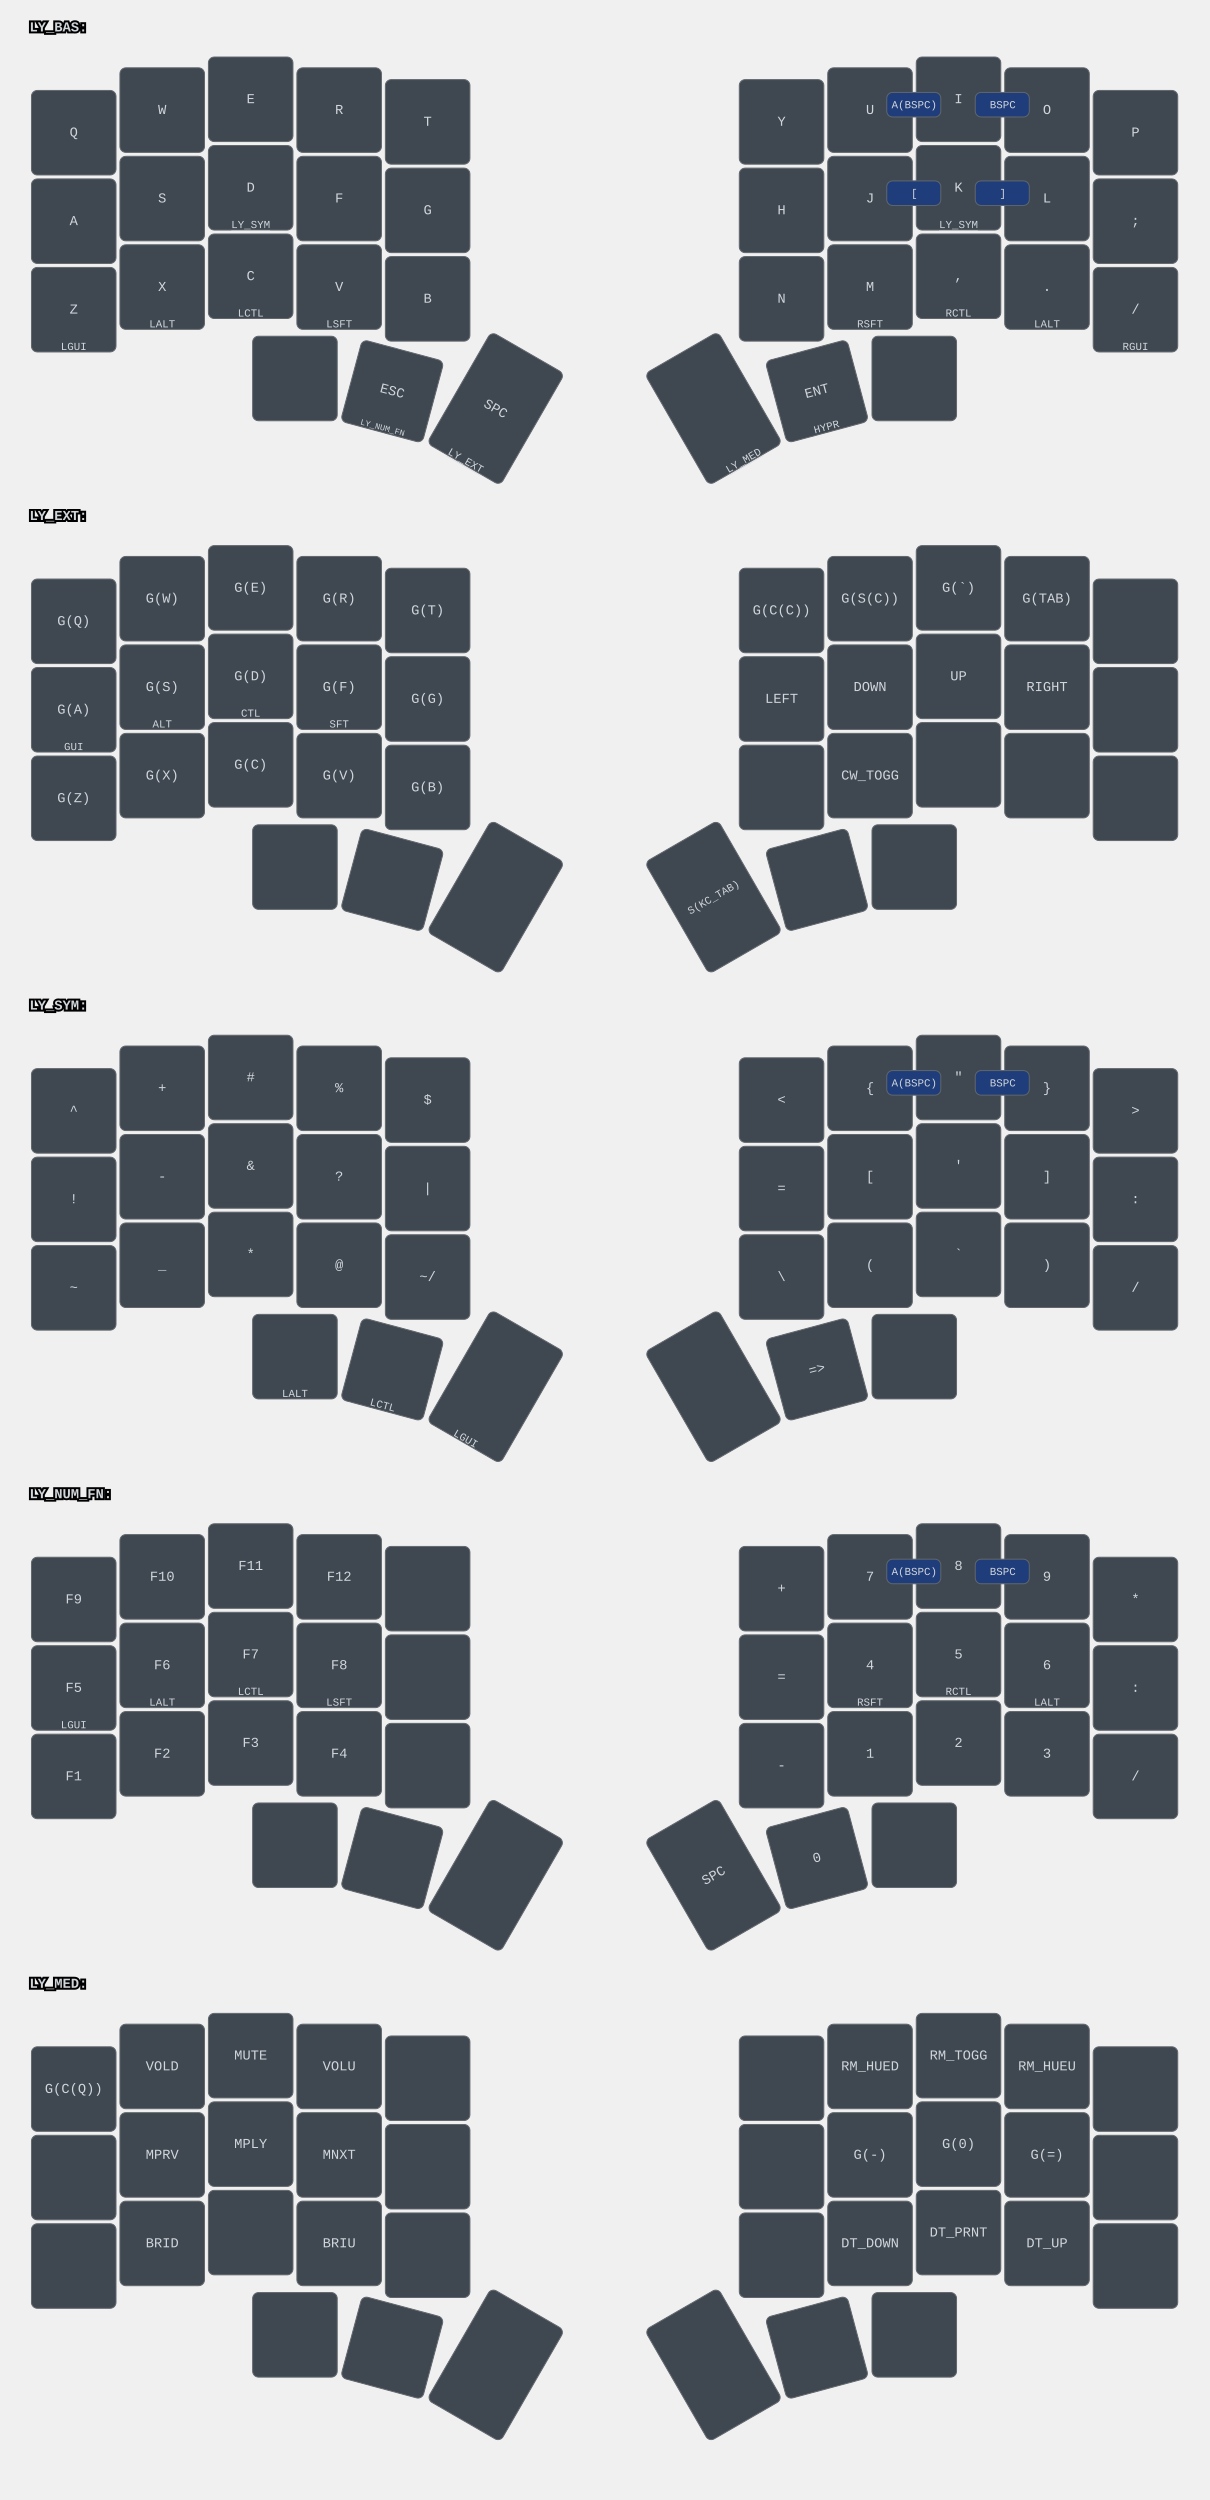
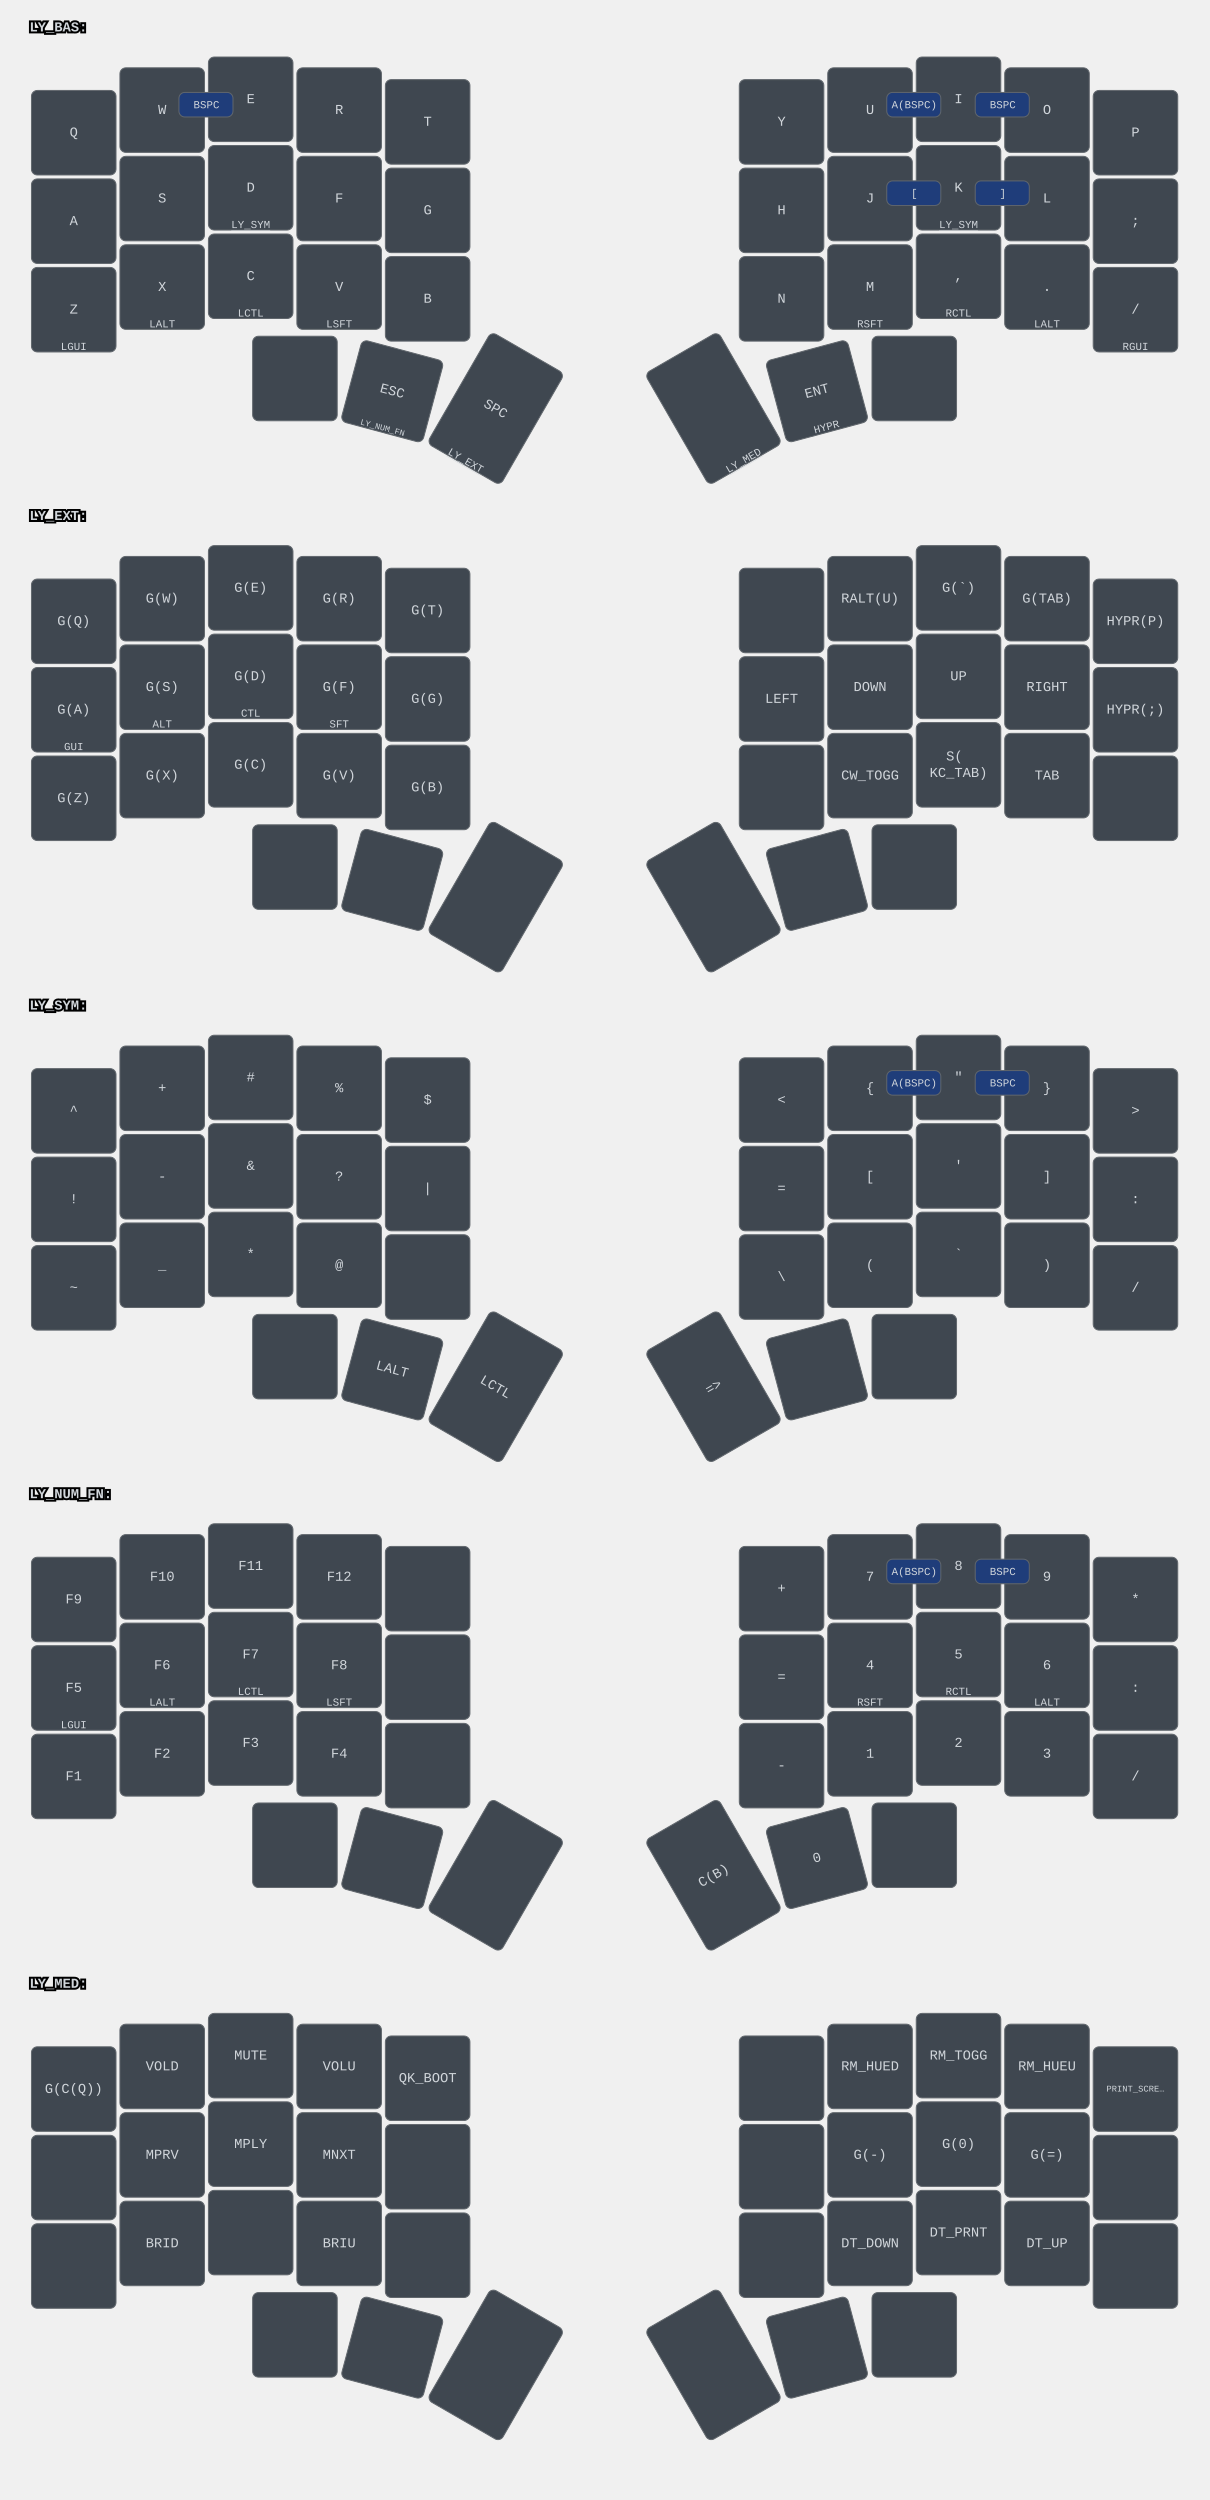
<svg xmlns="http://www.w3.org/2000/svg" width="1230" height="2543" viewBox="0 0 1230 2543" class="keymap">
  <style>/* inherit to force styles through use tags */
svg path {
    fill: inherit;
}

/* font and background color specifications */
svg.keymap {
    font-family: SFMono-Regular,Consolas,Liberation Mono,Menlo,monospace;
    font-size: 14px;
    font-kerning: normal;
    text-rendering: optimizeLegibility;
    fill: #24292e;
}

/* default key styling */
rect.key {
    fill: #f6f8fa;
}

rect.key, rect.combo {
    stroke: #c9cccf;
    stroke-width: 1;
}

/* default key side styling, only used is draw_key_sides is set */
rect.side {
    filter: brightness(90%);
}

/* color accent for combo boxes */
rect.combo, rect.combo-separate {
    fill: #cdf;
}

/* color accent for held keys */
rect.held, rect.combo.held {
    fill: #fdd;
}

/* color accent for ghost (optional) keys */
rect.ghost, rect.combo.ghost {
    stroke-dasharray: 4, 4;
    stroke-width: 2;
}

text {
    text-anchor: middle;
    dominant-baseline: middle;
}

/* styling for layer labels */
text.label {
    font-weight: bold;
    text-anchor: start;
    stroke: white;
    stroke-width: 4;
    paint-order: stroke;
}

/* styling for optional footer */
text.footer {
    text-anchor: end;
    dominant-baseline: auto;
    stroke: white;
    stroke-width: 4;
    paint-order: stroke;
}

- /* styling for combo tap, and key hold/shifted label text */
- text.combo, text.hold, text.shifted {
+ /* styling for combo tap, and key non-tap label text */
+ text.combo, text.hold, text.shifted, text.left, text.right, text.tl, text.tr, text.bl, text.br {
    font-size: 11px;
}

- text.hold {
+ text.hold, text.bl, text.br {
    text-anchor: middle;
    dominant-baseline: auto;
}

- text.shifted {
+ text.shifted, text.tl, text.tr {
    text-anchor: middle;
    dominant-baseline: hanging;
}

+ text.left, text.tl, text.bl {
+     text-anchor: start;
+ }
+ 
+ text.right, text.tr, text.br {
+     text-anchor: end;
+ }
+ 
text.layer-activator {
    text-decoration: underline;
}

/* styling for hold/shifted label text in combo box */
- text.combo.hold, text.combo.shifted {
+ text.combo.hold, text.combo.shifted, text.combo.left, text.combo.right {
    font-size: 8px;
}

/* lighter symbol for transparent keys */
text.trans {
    fill: #7b7e81;
}

/* styling for combo dendrons */
path.combo {
    stroke-width: 1;
    stroke: gray;
    fill: none;
}

/* Start Tabler Icons Cleanup */
/* cannot use height/width with glyphs */
.icon-tabler &gt; path {
    fill: inherit;
    stroke: inherit;
    stroke-width: 2;
}
/* hide tabler's default box */
.icon-tabler &gt; path[stroke="none"][fill="none"] {
    visibility: hidden;
}
/* End Tabler Icons Cleanup */

svg.keymap { fill: #d1d6db; }
rect.key { fill: #3f4750; }
rect.key, rect.combo { stroke: #60666c; }
rect.combo, rect.combo-separate { fill: #1f3d7a; }
rect.held, rect.combo.held { fill: #854747; }
text.label, text.footer { stroke: black; }
text.trans { fill: #7e8184; }
path.combo { stroke: #7f7f7f; }
</style>
  <g transform="translate(30, 0)" class="layer-LY_BAS">
    <text x="0" y="28" class="label" id="LY_BAS">LY_BAS:</text>
    <g transform="translate(0, 56)">
      <g transform="translate(45, 79)" class="key keypos-0">
        <rect rx="6" ry="6" x="-43" y="-43" width="86" height="86" class="key" />
        <text x="0" y="0" class="key tap">Q</text>
      </g>
      <g transform="translate(135, 56)" class="key keypos-1">
        <rect rx="6" ry="6" x="-43" y="-43" width="86" height="86" class="key" />
        <text x="0" y="0" class="key tap">W</text>
      </g>
      <g transform="translate(225, 45)" class="key keypos-2">
        <rect rx="6" ry="6" x="-43" y="-43" width="86" height="86" class="key" />
        <text x="0" y="0" class="key tap">E</text>
      </g>
      <g transform="translate(315, 56)" class="key keypos-3">
        <rect rx="6" ry="6" x="-43" y="-43" width="86" height="86" class="key" />
        <text x="0" y="0" class="key tap">R</text>
      </g>
      <g transform="translate(405, 68)" class="key keypos-4">
        <rect rx="6" ry="6" x="-43" y="-43" width="86" height="86" class="key" />
        <text x="0" y="0" class="key tap">T</text>
      </g>
      <g transform="translate(765, 68)" class="key keypos-5">
        <rect rx="6" ry="6" x="-43" y="-43" width="86" height="86" class="key" />
        <text x="0" y="0" class="key tap">Y</text>
      </g>
      <g transform="translate(855, 56)" class="key keypos-6">
        <rect rx="6" ry="6" x="-43" y="-43" width="86" height="86" class="key" />
        <text x="0" y="0" class="key tap">U</text>
      </g>
      <g transform="translate(945, 45)" class="key keypos-7">
        <rect rx="6" ry="6" x="-43" y="-43" width="86" height="86" class="key" />
        <text x="0" y="0" class="key tap">I</text>
      </g>
      <g transform="translate(1035, 56)" class="key keypos-8">
        <rect rx="6" ry="6" x="-43" y="-43" width="86" height="86" class="key" />
        <text x="0" y="0" class="key tap">O</text>
      </g>
      <g transform="translate(1125, 79)" class="key keypos-9">
        <rect rx="6" ry="6" x="-43" y="-43" width="86" height="86" class="key" />
        <text x="0" y="0" class="key tap">P</text>
      </g>
      <g transform="translate(45, 169)" class="key keypos-10">
        <rect rx="6" ry="6" x="-43" y="-43" width="86" height="86" class="key" />
        <text x="0" y="0" class="key tap">A</text>
      </g>
      <g transform="translate(135, 146)" class="key keypos-11">
        <rect rx="6" ry="6" x="-43" y="-43" width="86" height="86" class="key" />
        <text x="0" y="0" class="key tap">S</text>
      </g>
      <g transform="translate(225, 135)" class="key keypos-12">
        <rect rx="6" ry="6" x="-43" y="-43" width="86" height="86" class="key" />
        <text x="0" y="0" class="key tap">D</text>
        <a href="#LY_SYM">
          <text x="0" y="41" class="key hold layer-activator">LY_SYM</text>
        </a>
      </g>
      <g transform="translate(315, 146)" class="key keypos-13">
        <rect rx="6" ry="6" x="-43" y="-43" width="86" height="86" class="key" />
        <text x="0" y="0" class="key tap">F</text>
      </g>
      <g transform="translate(405, 158)" class="key keypos-14">
        <rect rx="6" ry="6" x="-43" y="-43" width="86" height="86" class="key" />
        <text x="0" y="0" class="key tap">G</text>
      </g>
      <g transform="translate(765, 158)" class="key keypos-15">
        <rect rx="6" ry="6" x="-43" y="-43" width="86" height="86" class="key" />
        <text x="0" y="0" class="key tap">H</text>
      </g>
      <g transform="translate(855, 146)" class="key keypos-16">
        <rect rx="6" ry="6" x="-43" y="-43" width="86" height="86" class="key" />
        <text x="0" y="0" class="key tap">J</text>
      </g>
      <g transform="translate(945, 135)" class="key keypos-17">
        <rect rx="6" ry="6" x="-43" y="-43" width="86" height="86" class="key" />
        <text x="0" y="0" class="key tap">K</text>
        <a href="#LY_SYM">
          <text x="0" y="41" class="key hold layer-activator">LY_SYM</text>
        </a>
      </g>
      <g transform="translate(1035, 146)" class="key keypos-18">
        <rect rx="6" ry="6" x="-43" y="-43" width="86" height="86" class="key" />
        <text x="0" y="0" class="key tap">L</text>
      </g>
      <g transform="translate(1125, 169)" class="key keypos-19">
        <rect rx="6" ry="6" x="-43" y="-43" width="86" height="86" class="key" />
        <text x="0" y="0" class="key tap">;</text>
      </g>
      <g transform="translate(45, 259)" class="key keypos-20">
        <rect rx="6" ry="6" x="-43" y="-43" width="86" height="86" class="key" />
        <text x="0" y="0" class="key tap">Z</text>
        <text x="0" y="41" class="key hold">LGUI</text>
      </g>
      <g transform="translate(135, 236)" class="key keypos-21">
        <rect rx="6" ry="6" x="-43" y="-43" width="86" height="86" class="key" />
        <text x="0" y="0" class="key tap">X</text>
        <text x="0" y="41" class="key hold">LALT</text>
      </g>
      <g transform="translate(225, 225)" class="key keypos-22">
        <rect rx="6" ry="6" x="-43" y="-43" width="86" height="86" class="key" />
        <text x="0" y="0" class="key tap">C</text>
        <text x="0" y="41" class="key hold">LCTL</text>
      </g>
      <g transform="translate(315, 236)" class="key keypos-23">
        <rect rx="6" ry="6" x="-43" y="-43" width="86" height="86" class="key" />
        <text x="0" y="0" class="key tap">V</text>
        <text x="0" y="41" class="key hold">LSFT</text>
      </g>
      <g transform="translate(405, 248)" class="key keypos-24">
        <rect rx="6" ry="6" x="-43" y="-43" width="86" height="86" class="key" />
        <text x="0" y="0" class="key tap">B</text>
      </g>
      <g transform="translate(765, 248)" class="key keypos-25">
        <rect rx="6" ry="6" x="-43" y="-43" width="86" height="86" class="key" />
        <text x="0" y="0" class="key tap">N</text>
      </g>
      <g transform="translate(855, 236)" class="key keypos-26">
        <rect rx="6" ry="6" x="-43" y="-43" width="86" height="86" class="key" />
        <text x="0" y="0" class="key tap">M</text>
        <text x="0" y="41" class="key hold">RSFT</text>
      </g>
      <g transform="translate(945, 225)" class="key keypos-27">
        <rect rx="6" ry="6" x="-43" y="-43" width="86" height="86" class="key" />
        <text x="0" y="0" class="key tap">,</text>
        <text x="0" y="41" class="key hold">RCTL</text>
      </g>
      <g transform="translate(1035, 236)" class="key keypos-28">
        <rect rx="6" ry="6" x="-43" y="-43" width="86" height="86" class="key" />
        <text x="0" y="0" class="key tap">.</text>
        <text x="0" y="41" class="key hold">LALT</text>
      </g>
      <g transform="translate(1125, 259)" class="key keypos-29">
        <rect rx="6" ry="6" x="-43" y="-43" width="86" height="86" class="key" />
        <text x="0" y="0" class="key tap">/</text>
        <text x="0" y="41" class="key hold">RGUI</text>
      </g>
      <g transform="translate(270, 329)" class="key keypos-30">
        <rect rx="6" ry="6" x="-43" y="-43" width="86" height="86" class="key" />
      </g>
      <g transform="translate(369, 342) rotate(15.0)" class="key keypos-31">
        <rect rx="6" ry="6" x="-43" y="-43" width="86" height="86" class="key" />
        <text x="0" y="0" class="key tap">ESC</text>
        <a href="#LY_NUM_FN">
          <text x="0" y="41" class="key hold layer-activator">
            <tspan style="font-size: 78%">LY_NUM_FN</tspan>
          </text>
        </a>
      </g>
      <g transform="translate(474, 360) rotate(30.0)" class="key keypos-32">
        <rect rx="6" ry="6" x="-43" y="-66" width="86" height="131" class="key" />
        <text x="0" y="0" class="key tap">SPC</text>
        <a href="#LY_EXT">
          <text x="0" y="64" class="key hold layer-activator">LY_EXT</text>
        </a>
      </g>
      <g transform="translate(696, 360) rotate(-30.0)" class="key keypos-33">
        <rect rx="6" ry="6" x="-43" y="-66" width="86" height="131" class="key" />
        <a href="#LY_MED">
          <text x="0" y="64" class="key hold layer-activator">LY_MED</text>
        </a>
      </g>
      <g transform="translate(801, 342) rotate(-15.0)" class="key keypos-34">
        <rect rx="6" ry="6" x="-43" y="-43" width="86" height="86" class="key" />
        <text x="0" y="0" class="key tap">ENT</text>
        <text x="0" y="41" class="key hold">HYPR</text>
      </g>
      <g transform="translate(900, 329)" class="key keypos-35">
        <rect rx="6" ry="6" x="-43" y="-43" width="86" height="86" class="key" />
      </g>
      <g class="combo combopos-0">
+         <rect rx="6" ry="6" x="152" y="38" width="55" height="25" class="combo" />
+         <text x="180" y="51" class="combo tap">BSPC</text>
+       </g>
+       <g class="combo combopos-1">
        <rect rx="6" ry="6" x="872" y="38" width="55" height="25" class="combo" />
        <text x="900" y="51" class="combo tap">A(BSPC)</text>
      </g>
-       <g class="combo combopos-1">
+       <g class="combo combopos-2">
        <rect rx="6" ry="6" x="962" y="38" width="55" height="25" class="combo" />
        <text x="990" y="51" class="combo tap">BSPC</text>
      </g>
-       <g class="combo combopos-2">
+       <g class="combo combopos-3">
        <rect rx="6" ry="6" x="872" y="128" width="55" height="25" class="combo" />
        <text x="900" y="141" class="combo tap">[</text>
      </g>
-       <g class="combo combopos-3">
+       <g class="combo combopos-4">
        <rect rx="6" ry="6" x="962" y="128" width="55" height="25" class="combo" />
        <text x="990" y="141" class="combo tap">]</text>
      </g>
    </g>
  </g>
  <g transform="translate(30, 497)" class="layer-LY_EXT">
    <text x="0" y="28" class="label" id="LY_EXT">LY_EXT:</text>
    <g transform="translate(0, 56)">
      <g transform="translate(45, 79)" class="key keypos-0">
        <rect rx="6" ry="6" x="-43" y="-43" width="86" height="86" class="key" />
        <text x="0" y="0" class="key tap">G(Q)</text>
      </g>
      <g transform="translate(135, 56)" class="key keypos-1">
        <rect rx="6" ry="6" x="-43" y="-43" width="86" height="86" class="key" />
        <text x="0" y="0" class="key tap">G(W)</text>
      </g>
      <g transform="translate(225, 45)" class="key keypos-2">
        <rect rx="6" ry="6" x="-43" y="-43" width="86" height="86" class="key" />
        <text x="0" y="0" class="key tap">G(E)</text>
      </g>
      <g transform="translate(315, 56)" class="key keypos-3">
        <rect rx="6" ry="6" x="-43" y="-43" width="86" height="86" class="key" />
        <text x="0" y="0" class="key tap">G(R)</text>
      </g>
      <g transform="translate(405, 68)" class="key keypos-4">
        <rect rx="6" ry="6" x="-43" y="-43" width="86" height="86" class="key" />
        <text x="0" y="0" class="key tap">G(T)</text>
      </g>
      <g transform="translate(765, 68)" class="key keypos-5">
        <rect rx="6" ry="6" x="-43" y="-43" width="86" height="86" class="key" />
-         <text x="0" y="0" class="key tap">G(C(C))</text>
      </g>
      <g transform="translate(855, 56)" class="key keypos-6">
        <rect rx="6" ry="6" x="-43" y="-43" width="86" height="86" class="key" />
-         <text x="0" y="0" class="key tap">G(S(C))</text>
+         <text x="0" y="0" class="key tap">RALT(U)</text>
      </g>
      <g transform="translate(945, 45)" class="key keypos-7">
        <rect rx="6" ry="6" x="-43" y="-43" width="86" height="86" class="key" />
        <text x="0" y="0" class="key tap">G(`)</text>
      </g>
      <g transform="translate(1035, 56)" class="key keypos-8">
        <rect rx="6" ry="6" x="-43" y="-43" width="86" height="86" class="key" />
        <text x="0" y="0" class="key tap">G(TAB)</text>
      </g>
      <g transform="translate(1125, 79)" class="key keypos-9">
        <rect rx="6" ry="6" x="-43" y="-43" width="86" height="86" class="key" />
+         <text x="0" y="0" class="key tap">HYPR(P)</text>
      </g>
      <g transform="translate(45, 169)" class="key keypos-10">
        <rect rx="6" ry="6" x="-43" y="-43" width="86" height="86" class="key" />
        <text x="0" y="0" class="key tap">G(A)</text>
        <text x="0" y="41" class="key hold">GUI</text>
      </g>
      <g transform="translate(135, 146)" class="key keypos-11">
        <rect rx="6" ry="6" x="-43" y="-43" width="86" height="86" class="key" />
        <text x="0" y="0" class="key tap">G(S)</text>
        <text x="0" y="41" class="key hold">ALT</text>
      </g>
      <g transform="translate(225, 135)" class="key keypos-12">
        <rect rx="6" ry="6" x="-43" y="-43" width="86" height="86" class="key" />
        <text x="0" y="0" class="key tap">G(D)</text>
        <text x="0" y="41" class="key hold">CTL</text>
      </g>
      <g transform="translate(315, 146)" class="key keypos-13">
        <rect rx="6" ry="6" x="-43" y="-43" width="86" height="86" class="key" />
        <text x="0" y="0" class="key tap">G(F)</text>
        <text x="0" y="41" class="key hold">SFT</text>
      </g>
      <g transform="translate(405, 158)" class="key keypos-14">
        <rect rx="6" ry="6" x="-43" y="-43" width="86" height="86" class="key" />
        <text x="0" y="0" class="key tap">G(G)</text>
      </g>
      <g transform="translate(765, 158)" class="key keypos-15">
        <rect rx="6" ry="6" x="-43" y="-43" width="86" height="86" class="key" />
        <text x="0" y="0" class="key tap">LEFT</text>
      </g>
      <g transform="translate(855, 146)" class="key keypos-16">
        <rect rx="6" ry="6" x="-43" y="-43" width="86" height="86" class="key" />
        <text x="0" y="0" class="key tap">DOWN</text>
      </g>
      <g transform="translate(945, 135)" class="key keypos-17">
        <rect rx="6" ry="6" x="-43" y="-43" width="86" height="86" class="key" />
        <text x="0" y="0" class="key tap">UP</text>
      </g>
      <g transform="translate(1035, 146)" class="key keypos-18">
        <rect rx="6" ry="6" x="-43" y="-43" width="86" height="86" class="key" />
        <text x="0" y="0" class="key tap">RIGHT</text>
      </g>
      <g transform="translate(1125, 169)" class="key keypos-19">
        <rect rx="6" ry="6" x="-43" y="-43" width="86" height="86" class="key" />
+         <text x="0" y="0" class="key tap">HYPR(;)</text>
      </g>
      <g transform="translate(45, 259)" class="key keypos-20">
        <rect rx="6" ry="6" x="-43" y="-43" width="86" height="86" class="key" />
        <text x="0" y="0" class="key tap">G(Z)</text>
      </g>
      <g transform="translate(135, 236)" class="key keypos-21">
        <rect rx="6" ry="6" x="-43" y="-43" width="86" height="86" class="key" />
        <text x="0" y="0" class="key tap">G(X)</text>
      </g>
      <g transform="translate(225, 225)" class="key keypos-22">
        <rect rx="6" ry="6" x="-43" y="-43" width="86" height="86" class="key" />
        <text x="0" y="0" class="key tap">G(C)</text>
      </g>
      <g transform="translate(315, 236)" class="key keypos-23">
        <rect rx="6" ry="6" x="-43" y="-43" width="86" height="86" class="key" />
        <text x="0" y="0" class="key tap">G(V)</text>
      </g>
      <g transform="translate(405, 248)" class="key keypos-24">
        <rect rx="6" ry="6" x="-43" y="-43" width="86" height="86" class="key" />
        <text x="0" y="0" class="key tap">G(B)</text>
      </g>
      <g transform="translate(765, 248)" class="key keypos-25">
        <rect rx="6" ry="6" x="-43" y="-43" width="86" height="86" class="key" />
      </g>
      <g transform="translate(855, 236)" class="key keypos-26">
        <rect rx="6" ry="6" x="-43" y="-43" width="86" height="86" class="key" />
        <text x="0" y="0" class="key tap">CW_TOGG</text>
      </g>
      <g transform="translate(945, 225)" class="key keypos-27">
        <rect rx="6" ry="6" x="-43" y="-43" width="86" height="86" class="key" />
+         <text x="0" y="0" class="key tap">
+           <tspan x="0" dy="-0.6em">S(</tspan>
+           <tspan x="0" dy="1.2em">KC_TAB)</tspan>
+         </text>
      </g>
      <g transform="translate(1035, 236)" class="key keypos-28">
        <rect rx="6" ry="6" x="-43" y="-43" width="86" height="86" class="key" />
+         <text x="0" y="0" class="key tap">TAB</text>
      </g>
      <g transform="translate(1125, 259)" class="key keypos-29">
        <rect rx="6" ry="6" x="-43" y="-43" width="86" height="86" class="key" />
      </g>
      <g transform="translate(270, 329)" class="key keypos-30">
        <rect rx="6" ry="6" x="-43" y="-43" width="86" height="86" class="key" />
      </g>
      <g transform="translate(369, 342) rotate(15.0)" class="key keypos-31">
        <rect rx="6" ry="6" x="-43" y="-43" width="86" height="86" class="key" />
      </g>
      <g transform="translate(474, 360) rotate(30.0)" class="key keypos-32">
        <rect rx="6" ry="6" x="-43" y="-66" width="86" height="131" class="key" />
      </g>
      <g transform="translate(696, 360) rotate(-30.0)" class="key keypos-33">
        <rect rx="6" ry="6" x="-43" y="-66" width="86" height="131" class="key" />
-         <text x="0" y="0" class="key tap">
-           <tspan style="font-size: 78%">S(KC_TAB)</tspan>
-         </text>
      </g>
      <g transform="translate(801, 342) rotate(-15.0)" class="key keypos-34">
        <rect rx="6" ry="6" x="-43" y="-43" width="86" height="86" class="key" />
      </g>
      <g transform="translate(900, 329)" class="key keypos-35">
        <rect rx="6" ry="6" x="-43" y="-43" width="86" height="86" class="key" />
      </g>
    </g>
  </g>
  <g transform="translate(30, 995)" class="layer-LY_SYM">
    <text x="0" y="28" class="label" id="LY_SYM">LY_SYM:</text>
    <g transform="translate(0, 56)">
      <g transform="translate(45, 79)" class="key keypos-0">
        <rect rx="6" ry="6" x="-43" y="-43" width="86" height="86" class="key" />
        <text x="0" y="0" class="key tap">^</text>
      </g>
      <g transform="translate(135, 56)" class="key keypos-1">
        <rect rx="6" ry="6" x="-43" y="-43" width="86" height="86" class="key" />
        <text x="0" y="0" class="key tap">+</text>
      </g>
      <g transform="translate(225, 45)" class="key keypos-2">
        <rect rx="6" ry="6" x="-43" y="-43" width="86" height="86" class="key" />
        <text x="0" y="0" class="key tap">#</text>
      </g>
      <g transform="translate(315, 56)" class="key keypos-3">
        <rect rx="6" ry="6" x="-43" y="-43" width="86" height="86" class="key" />
        <text x="0" y="0" class="key tap">%</text>
      </g>
      <g transform="translate(405, 68)" class="key keypos-4">
        <rect rx="6" ry="6" x="-43" y="-43" width="86" height="86" class="key" />
        <text x="0" y="0" class="key tap">$</text>
      </g>
      <g transform="translate(765, 68)" class="key keypos-5">
        <rect rx="6" ry="6" x="-43" y="-43" width="86" height="86" class="key" />
        <text x="0" y="0" class="key tap">&lt;</text>
      </g>
      <g transform="translate(855, 56)" class="key keypos-6">
        <rect rx="6" ry="6" x="-43" y="-43" width="86" height="86" class="key" />
        <text x="0" y="0" class="key tap">{</text>
      </g>
      <g transform="translate(945, 45)" class="key keypos-7">
        <rect rx="6" ry="6" x="-43" y="-43" width="86" height="86" class="key" />
        <text x="0" y="0" class="key tap">"</text>
      </g>
      <g transform="translate(1035, 56)" class="key keypos-8">
        <rect rx="6" ry="6" x="-43" y="-43" width="86" height="86" class="key" />
        <text x="0" y="0" class="key tap">}</text>
      </g>
      <g transform="translate(1125, 79)" class="key keypos-9">
        <rect rx="6" ry="6" x="-43" y="-43" width="86" height="86" class="key" />
        <text x="0" y="0" class="key tap">&gt;</text>
      </g>
      <g transform="translate(45, 169)" class="key keypos-10">
        <rect rx="6" ry="6" x="-43" y="-43" width="86" height="86" class="key" />
        <text x="0" y="0" class="key tap">!</text>
      </g>
      <g transform="translate(135, 146)" class="key keypos-11">
        <rect rx="6" ry="6" x="-43" y="-43" width="86" height="86" class="key" />
        <text x="0" y="0" class="key tap">-</text>
      </g>
      <g transform="translate(225, 135)" class="key keypos-12">
        <rect rx="6" ry="6" x="-43" y="-43" width="86" height="86" class="key" />
        <text x="0" y="0" class="key tap">&amp;</text>
      </g>
      <g transform="translate(315, 146)" class="key keypos-13">
        <rect rx="6" ry="6" x="-43" y="-43" width="86" height="86" class="key" />
        <text x="0" y="0" class="key tap">?</text>
      </g>
      <g transform="translate(405, 158)" class="key keypos-14">
        <rect rx="6" ry="6" x="-43" y="-43" width="86" height="86" class="key" />
        <text x="0" y="0" class="key tap">|</text>
      </g>
      <g transform="translate(765, 158)" class="key keypos-15">
        <rect rx="6" ry="6" x="-43" y="-43" width="86" height="86" class="key" />
        <text x="0" y="0" class="key tap">=</text>
      </g>
      <g transform="translate(855, 146)" class="key keypos-16">
        <rect rx="6" ry="6" x="-43" y="-43" width="86" height="86" class="key" />
        <text x="0" y="0" class="key tap">[</text>
      </g>
      <g transform="translate(945, 135)" class="key keypos-17">
        <rect rx="6" ry="6" x="-43" y="-43" width="86" height="86" class="key" />
        <text x="0" y="0" class="key tap">'</text>
      </g>
      <g transform="translate(1035, 146)" class="key keypos-18">
        <rect rx="6" ry="6" x="-43" y="-43" width="86" height="86" class="key" />
        <text x="0" y="0" class="key tap">]</text>
      </g>
      <g transform="translate(1125, 169)" class="key keypos-19">
        <rect rx="6" ry="6" x="-43" y="-43" width="86" height="86" class="key" />
        <text x="0" y="0" class="key tap">:</text>
      </g>
      <g transform="translate(45, 259)" class="key keypos-20">
        <rect rx="6" ry="6" x="-43" y="-43" width="86" height="86" class="key" />
        <text x="0" y="0" class="key tap">~</text>
      </g>
      <g transform="translate(135, 236)" class="key keypos-21">
        <rect rx="6" ry="6" x="-43" y="-43" width="86" height="86" class="key" />
        <text x="0" y="0" class="key tap">_</text>
      </g>
      <g transform="translate(225, 225)" class="key keypos-22">
        <rect rx="6" ry="6" x="-43" y="-43" width="86" height="86" class="key" />
        <text x="0" y="0" class="key tap">*</text>
      </g>
      <g transform="translate(315, 236)" class="key keypos-23">
        <rect rx="6" ry="6" x="-43" y="-43" width="86" height="86" class="key" />
        <text x="0" y="0" class="key tap">@</text>
      </g>
      <g transform="translate(405, 248)" class="key keypos-24">
        <rect rx="6" ry="6" x="-43" y="-43" width="86" height="86" class="key" />
-         <text x="0" y="0" class="key tap">~/</text>
      </g>
      <g transform="translate(765, 248)" class="key keypos-25">
        <rect rx="6" ry="6" x="-43" y="-43" width="86" height="86" class="key" />
        <text x="0" y="0" class="key tap">\</text>
      </g>
      <g transform="translate(855, 236)" class="key keypos-26">
        <rect rx="6" ry="6" x="-43" y="-43" width="86" height="86" class="key" />
        <text x="0" y="0" class="key tap">(</text>
      </g>
      <g transform="translate(945, 225)" class="key keypos-27">
        <rect rx="6" ry="6" x="-43" y="-43" width="86" height="86" class="key" />
        <text x="0" y="0" class="key tap">`</text>
      </g>
      <g transform="translate(1035, 236)" class="key keypos-28">
        <rect rx="6" ry="6" x="-43" y="-43" width="86" height="86" class="key" />
        <text x="0" y="0" class="key tap">)</text>
      </g>
      <g transform="translate(1125, 259)" class="key keypos-29">
        <rect rx="6" ry="6" x="-43" y="-43" width="86" height="86" class="key" />
        <text x="0" y="0" class="key tap">/</text>
      </g>
      <g transform="translate(270, 329)" class="key keypos-30">
        <rect rx="6" ry="6" x="-43" y="-43" width="86" height="86" class="key" />
-         <text x="0" y="41" class="key hold">LALT</text>
      </g>
      <g transform="translate(369, 342) rotate(15.0)" class="key keypos-31">
        <rect rx="6" ry="6" x="-43" y="-43" width="86" height="86" class="key" />
-         <text x="0" y="41" class="key hold">LCTL</text>
+         <text x="0" y="0" class="key tap">LALT</text>
      </g>
      <g transform="translate(474, 360) rotate(30.0)" class="key keypos-32">
        <rect rx="6" ry="6" x="-43" y="-66" width="86" height="131" class="key" />
-         <text x="0" y="64" class="key hold">LGUI</text>
+         <text x="0" y="0" class="key tap">LCTL</text>
      </g>
      <g transform="translate(696, 360) rotate(-30.0)" class="key keypos-33">
        <rect rx="6" ry="6" x="-43" y="-66" width="86" height="131" class="key" />
+         <text x="0" y="0" class="key tap">=&gt;</text>
      </g>
      <g transform="translate(801, 342) rotate(-15.0)" class="key keypos-34">
        <rect rx="6" ry="6" x="-43" y="-43" width="86" height="86" class="key" />
-         <text x="0" y="0" class="key tap">=&gt;</text>
      </g>
      <g transform="translate(900, 329)" class="key keypos-35">
        <rect rx="6" ry="6" x="-43" y="-43" width="86" height="86" class="key" />
      </g>
      <g class="combo combopos-0">
        <rect rx="6" ry="6" x="872" y="38" width="55" height="25" class="combo" />
        <text x="900" y="51" class="combo tap">A(BSPC)</text>
      </g>
      <g class="combo combopos-1">
        <rect rx="6" ry="6" x="962" y="38" width="55" height="25" class="combo" />
        <text x="990" y="51" class="combo tap">BSPC</text>
      </g>
    </g>
  </g>
  <g transform="translate(30, 1492)" class="layer-LY_NUM_FN">
    <text x="0" y="28" class="label" id="LY_NUM_FN">LY_NUM_FN:</text>
    <g transform="translate(0, 56)">
      <g transform="translate(45, 79)" class="key keypos-0">
        <rect rx="6" ry="6" x="-43" y="-43" width="86" height="86" class="key" />
        <text x="0" y="0" class="key tap">F9</text>
      </g>
      <g transform="translate(135, 56)" class="key keypos-1">
        <rect rx="6" ry="6" x="-43" y="-43" width="86" height="86" class="key" />
        <text x="0" y="0" class="key tap">F10</text>
      </g>
      <g transform="translate(225, 45)" class="key keypos-2">
        <rect rx="6" ry="6" x="-43" y="-43" width="86" height="86" class="key" />
        <text x="0" y="0" class="key tap">F11</text>
      </g>
      <g transform="translate(315, 56)" class="key keypos-3">
        <rect rx="6" ry="6" x="-43" y="-43" width="86" height="86" class="key" />
        <text x="0" y="0" class="key tap">F12</text>
      </g>
      <g transform="translate(405, 68)" class="key keypos-4">
        <rect rx="6" ry="6" x="-43" y="-43" width="86" height="86" class="key" />
      </g>
      <g transform="translate(765, 68)" class="key keypos-5">
        <rect rx="6" ry="6" x="-43" y="-43" width="86" height="86" class="key" />
        <text x="0" y="0" class="key tap">+</text>
      </g>
      <g transform="translate(855, 56)" class="key keypos-6">
        <rect rx="6" ry="6" x="-43" y="-43" width="86" height="86" class="key" />
        <text x="0" y="0" class="key tap">7</text>
      </g>
      <g transform="translate(945, 45)" class="key keypos-7">
        <rect rx="6" ry="6" x="-43" y="-43" width="86" height="86" class="key" />
        <text x="0" y="0" class="key tap">8</text>
      </g>
      <g transform="translate(1035, 56)" class="key keypos-8">
        <rect rx="6" ry="6" x="-43" y="-43" width="86" height="86" class="key" />
        <text x="0" y="0" class="key tap">9</text>
      </g>
      <g transform="translate(1125, 79)" class="key keypos-9">
        <rect rx="6" ry="6" x="-43" y="-43" width="86" height="86" class="key" />
        <text x="0" y="0" class="key tap">*</text>
      </g>
      <g transform="translate(45, 169)" class="key keypos-10">
        <rect rx="6" ry="6" x="-43" y="-43" width="86" height="86" class="key" />
        <text x="0" y="0" class="key tap">F5</text>
        <text x="0" y="41" class="key hold">LGUI</text>
      </g>
      <g transform="translate(135, 146)" class="key keypos-11">
        <rect rx="6" ry="6" x="-43" y="-43" width="86" height="86" class="key" />
        <text x="0" y="0" class="key tap">F6</text>
        <text x="0" y="41" class="key hold">LALT</text>
      </g>
      <g transform="translate(225, 135)" class="key keypos-12">
        <rect rx="6" ry="6" x="-43" y="-43" width="86" height="86" class="key" />
        <text x="0" y="0" class="key tap">F7</text>
        <text x="0" y="41" class="key hold">LCTL</text>
      </g>
      <g transform="translate(315, 146)" class="key keypos-13">
        <rect rx="6" ry="6" x="-43" y="-43" width="86" height="86" class="key" />
        <text x="0" y="0" class="key tap">F8</text>
        <text x="0" y="41" class="key hold">LSFT</text>
      </g>
      <g transform="translate(405, 158)" class="key keypos-14">
        <rect rx="6" ry="6" x="-43" y="-43" width="86" height="86" class="key" />
      </g>
      <g transform="translate(765, 158)" class="key keypos-15">
        <rect rx="6" ry="6" x="-43" y="-43" width="86" height="86" class="key" />
        <text x="0" y="0" class="key tap">=</text>
      </g>
      <g transform="translate(855, 146)" class="key keypos-16">
        <rect rx="6" ry="6" x="-43" y="-43" width="86" height="86" class="key" />
        <text x="0" y="0" class="key tap">4</text>
        <text x="0" y="41" class="key hold">RSFT</text>
      </g>
      <g transform="translate(945, 135)" class="key keypos-17">
        <rect rx="6" ry="6" x="-43" y="-43" width="86" height="86" class="key" />
        <text x="0" y="0" class="key tap">5</text>
        <text x="0" y="41" class="key hold">RCTL</text>
      </g>
      <g transform="translate(1035, 146)" class="key keypos-18">
        <rect rx="6" ry="6" x="-43" y="-43" width="86" height="86" class="key" />
        <text x="0" y="0" class="key tap">6</text>
        <text x="0" y="41" class="key hold">LALT</text>
      </g>
      <g transform="translate(1125, 169)" class="key keypos-19">
        <rect rx="6" ry="6" x="-43" y="-43" width="86" height="86" class="key" />
        <text x="0" y="0" class="key tap">:</text>
      </g>
      <g transform="translate(45, 259)" class="key keypos-20">
        <rect rx="6" ry="6" x="-43" y="-43" width="86" height="86" class="key" />
        <text x="0" y="0" class="key tap">F1</text>
      </g>
      <g transform="translate(135, 236)" class="key keypos-21">
        <rect rx="6" ry="6" x="-43" y="-43" width="86" height="86" class="key" />
        <text x="0" y="0" class="key tap">F2</text>
      </g>
      <g transform="translate(225, 225)" class="key keypos-22">
        <rect rx="6" ry="6" x="-43" y="-43" width="86" height="86" class="key" />
        <text x="0" y="0" class="key tap">F3</text>
      </g>
      <g transform="translate(315, 236)" class="key keypos-23">
        <rect rx="6" ry="6" x="-43" y="-43" width="86" height="86" class="key" />
        <text x="0" y="0" class="key tap">F4</text>
      </g>
      <g transform="translate(405, 248)" class="key keypos-24">
        <rect rx="6" ry="6" x="-43" y="-43" width="86" height="86" class="key" />
      </g>
      <g transform="translate(765, 248)" class="key keypos-25">
        <rect rx="6" ry="6" x="-43" y="-43" width="86" height="86" class="key" />
        <text x="0" y="0" class="key tap">-</text>
      </g>
      <g transform="translate(855, 236)" class="key keypos-26">
        <rect rx="6" ry="6" x="-43" y="-43" width="86" height="86" class="key" />
        <text x="0" y="0" class="key tap">1</text>
      </g>
      <g transform="translate(945, 225)" class="key keypos-27">
        <rect rx="6" ry="6" x="-43" y="-43" width="86" height="86" class="key" />
        <text x="0" y="0" class="key tap">2</text>
      </g>
      <g transform="translate(1035, 236)" class="key keypos-28">
        <rect rx="6" ry="6" x="-43" y="-43" width="86" height="86" class="key" />
        <text x="0" y="0" class="key tap">3</text>
      </g>
      <g transform="translate(1125, 259)" class="key keypos-29">
        <rect rx="6" ry="6" x="-43" y="-43" width="86" height="86" class="key" />
        <text x="0" y="0" class="key tap">/</text>
      </g>
      <g transform="translate(270, 329)" class="key keypos-30">
        <rect rx="6" ry="6" x="-43" y="-43" width="86" height="86" class="key" />
      </g>
      <g transform="translate(369, 342) rotate(15.0)" class="key keypos-31">
        <rect rx="6" ry="6" x="-43" y="-43" width="86" height="86" class="key" />
      </g>
      <g transform="translate(474, 360) rotate(30.0)" class="key keypos-32">
        <rect rx="6" ry="6" x="-43" y="-66" width="86" height="131" class="key" />
      </g>
      <g transform="translate(696, 360) rotate(-30.0)" class="key keypos-33">
        <rect rx="6" ry="6" x="-43" y="-66" width="86" height="131" class="key" />
-         <text x="0" y="0" class="key tap">SPC</text>
+         <text x="0" y="0" class="key tap">C(B)</text>
      </g>
      <g transform="translate(801, 342) rotate(-15.0)" class="key keypos-34">
        <rect rx="6" ry="6" x="-43" y="-43" width="86" height="86" class="key" />
        <text x="0" y="0" class="key tap">0</text>
      </g>
      <g transform="translate(900, 329)" class="key keypos-35">
        <rect rx="6" ry="6" x="-43" y="-43" width="86" height="86" class="key" />
      </g>
      <g class="combo combopos-0">
        <rect rx="6" ry="6" x="872" y="38" width="55" height="25" class="combo" />
        <text x="900" y="51" class="combo tap">A(BSPC)</text>
      </g>
      <g class="combo combopos-1">
        <rect rx="6" ry="6" x="962" y="38" width="55" height="25" class="combo" />
        <text x="990" y="51" class="combo tap">BSPC</text>
      </g>
    </g>
  </g>
  <g transform="translate(30, 1990)" class="layer-LY_MED">
    <text x="0" y="28" class="label" id="LY_MED">LY_MED:</text>
    <g transform="translate(0, 56)">
      <g transform="translate(45, 79)" class="key keypos-0">
        <rect rx="6" ry="6" x="-43" y="-43" width="86" height="86" class="key" />
        <text x="0" y="0" class="key tap">G(C(Q))</text>
      </g>
      <g transform="translate(135, 56)" class="key keypos-1">
        <rect rx="6" ry="6" x="-43" y="-43" width="86" height="86" class="key" />
        <text x="0" y="0" class="key tap">VOLD</text>
      </g>
      <g transform="translate(225, 45)" class="key keypos-2">
        <rect rx="6" ry="6" x="-43" y="-43" width="86" height="86" class="key" />
        <text x="0" y="0" class="key tap">MUTE</text>
      </g>
      <g transform="translate(315, 56)" class="key keypos-3">
        <rect rx="6" ry="6" x="-43" y="-43" width="86" height="86" class="key" />
        <text x="0" y="0" class="key tap">VOLU</text>
      </g>
      <g transform="translate(405, 68)" class="key keypos-4">
        <rect rx="6" ry="6" x="-43" y="-43" width="86" height="86" class="key" />
+         <text x="0" y="0" class="key tap">QK_BOOT</text>
      </g>
      <g transform="translate(765, 68)" class="key keypos-5">
        <rect rx="6" ry="6" x="-43" y="-43" width="86" height="86" class="key" />
      </g>
      <g transform="translate(855, 56)" class="key keypos-6">
        <rect rx="6" ry="6" x="-43" y="-43" width="86" height="86" class="key" />
        <text x="0" y="0" class="key tap">RM_HUED</text>
      </g>
      <g transform="translate(945, 45)" class="key keypos-7">
        <rect rx="6" ry="6" x="-43" y="-43" width="86" height="86" class="key" />
        <text x="0" y="0" class="key tap">RM_TOGG</text>
      </g>
      <g transform="translate(1035, 56)" class="key keypos-8">
        <rect rx="6" ry="6" x="-43" y="-43" width="86" height="86" class="key" />
        <text x="0" y="0" class="key tap">RM_HUEU</text>
      </g>
      <g transform="translate(1125, 79)" class="key keypos-9">
        <rect rx="6" ry="6" x="-43" y="-43" width="86" height="86" class="key" />
+         <text x="0" y="0" class="key tap">
+           <tspan style="font-size: 64%">PRINT_SCRE…</tspan>
+         </text>
      </g>
      <g transform="translate(45, 169)" class="key keypos-10">
        <rect rx="6" ry="6" x="-43" y="-43" width="86" height="86" class="key" />
      </g>
      <g transform="translate(135, 146)" class="key keypos-11">
        <rect rx="6" ry="6" x="-43" y="-43" width="86" height="86" class="key" />
        <text x="0" y="0" class="key tap">MPRV</text>
      </g>
      <g transform="translate(225, 135)" class="key keypos-12">
        <rect rx="6" ry="6" x="-43" y="-43" width="86" height="86" class="key" />
        <text x="0" y="0" class="key tap">MPLY</text>
      </g>
      <g transform="translate(315, 146)" class="key keypos-13">
        <rect rx="6" ry="6" x="-43" y="-43" width="86" height="86" class="key" />
        <text x="0" y="0" class="key tap">MNXT</text>
      </g>
      <g transform="translate(405, 158)" class="key keypos-14">
        <rect rx="6" ry="6" x="-43" y="-43" width="86" height="86" class="key" />
      </g>
      <g transform="translate(765, 158)" class="key keypos-15">
        <rect rx="6" ry="6" x="-43" y="-43" width="86" height="86" class="key" />
      </g>
      <g transform="translate(855, 146)" class="key keypos-16">
        <rect rx="6" ry="6" x="-43" y="-43" width="86" height="86" class="key" />
        <text x="0" y="0" class="key tap">G(-)</text>
      </g>
      <g transform="translate(945, 135)" class="key keypos-17">
        <rect rx="6" ry="6" x="-43" y="-43" width="86" height="86" class="key" />
        <text x="0" y="0" class="key tap">G(0)</text>
      </g>
      <g transform="translate(1035, 146)" class="key keypos-18">
        <rect rx="6" ry="6" x="-43" y="-43" width="86" height="86" class="key" />
        <text x="0" y="0" class="key tap">G(=)</text>
      </g>
      <g transform="translate(1125, 169)" class="key keypos-19">
        <rect rx="6" ry="6" x="-43" y="-43" width="86" height="86" class="key" />
      </g>
      <g transform="translate(45, 259)" class="key keypos-20">
        <rect rx="6" ry="6" x="-43" y="-43" width="86" height="86" class="key" />
      </g>
      <g transform="translate(135, 236)" class="key keypos-21">
        <rect rx="6" ry="6" x="-43" y="-43" width="86" height="86" class="key" />
        <text x="0" y="0" class="key tap">BRID</text>
      </g>
      <g transform="translate(225, 225)" class="key keypos-22">
        <rect rx="6" ry="6" x="-43" y="-43" width="86" height="86" class="key" />
      </g>
      <g transform="translate(315, 236)" class="key keypos-23">
        <rect rx="6" ry="6" x="-43" y="-43" width="86" height="86" class="key" />
        <text x="0" y="0" class="key tap">BRIU</text>
      </g>
      <g transform="translate(405, 248)" class="key keypos-24">
        <rect rx="6" ry="6" x="-43" y="-43" width="86" height="86" class="key" />
      </g>
      <g transform="translate(765, 248)" class="key keypos-25">
        <rect rx="6" ry="6" x="-43" y="-43" width="86" height="86" class="key" />
      </g>
      <g transform="translate(855, 236)" class="key keypos-26">
        <rect rx="6" ry="6" x="-43" y="-43" width="86" height="86" class="key" />
        <text x="0" y="0" class="key tap">DT_DOWN</text>
      </g>
      <g transform="translate(945, 225)" class="key keypos-27">
        <rect rx="6" ry="6" x="-43" y="-43" width="86" height="86" class="key" />
        <text x="0" y="0" class="key tap">DT_PRNT</text>
      </g>
      <g transform="translate(1035, 236)" class="key keypos-28">
        <rect rx="6" ry="6" x="-43" y="-43" width="86" height="86" class="key" />
        <text x="0" y="0" class="key tap">DT_UP</text>
      </g>
      <g transform="translate(1125, 259)" class="key keypos-29">
        <rect rx="6" ry="6" x="-43" y="-43" width="86" height="86" class="key" />
      </g>
      <g transform="translate(270, 329)" class="key keypos-30">
        <rect rx="6" ry="6" x="-43" y="-43" width="86" height="86" class="key" />
      </g>
      <g transform="translate(369, 342) rotate(15.0)" class="key keypos-31">
        <rect rx="6" ry="6" x="-43" y="-43" width="86" height="86" class="key" />
      </g>
      <g transform="translate(474, 360) rotate(30.0)" class="key keypos-32">
        <rect rx="6" ry="6" x="-43" y="-66" width="86" height="131" class="key" />
      </g>
      <g transform="translate(696, 360) rotate(-30.0)" class="key keypos-33">
        <rect rx="6" ry="6" x="-43" y="-66" width="86" height="131" class="key" />
      </g>
      <g transform="translate(801, 342) rotate(-15.0)" class="key keypos-34">
        <rect rx="6" ry="6" x="-43" y="-43" width="86" height="86" class="key" />
      </g>
      <g transform="translate(900, 329)" class="key keypos-35">
        <rect rx="6" ry="6" x="-43" y="-43" width="86" height="86" class="key" />
      </g>
    </g>
  </g>
</svg>
